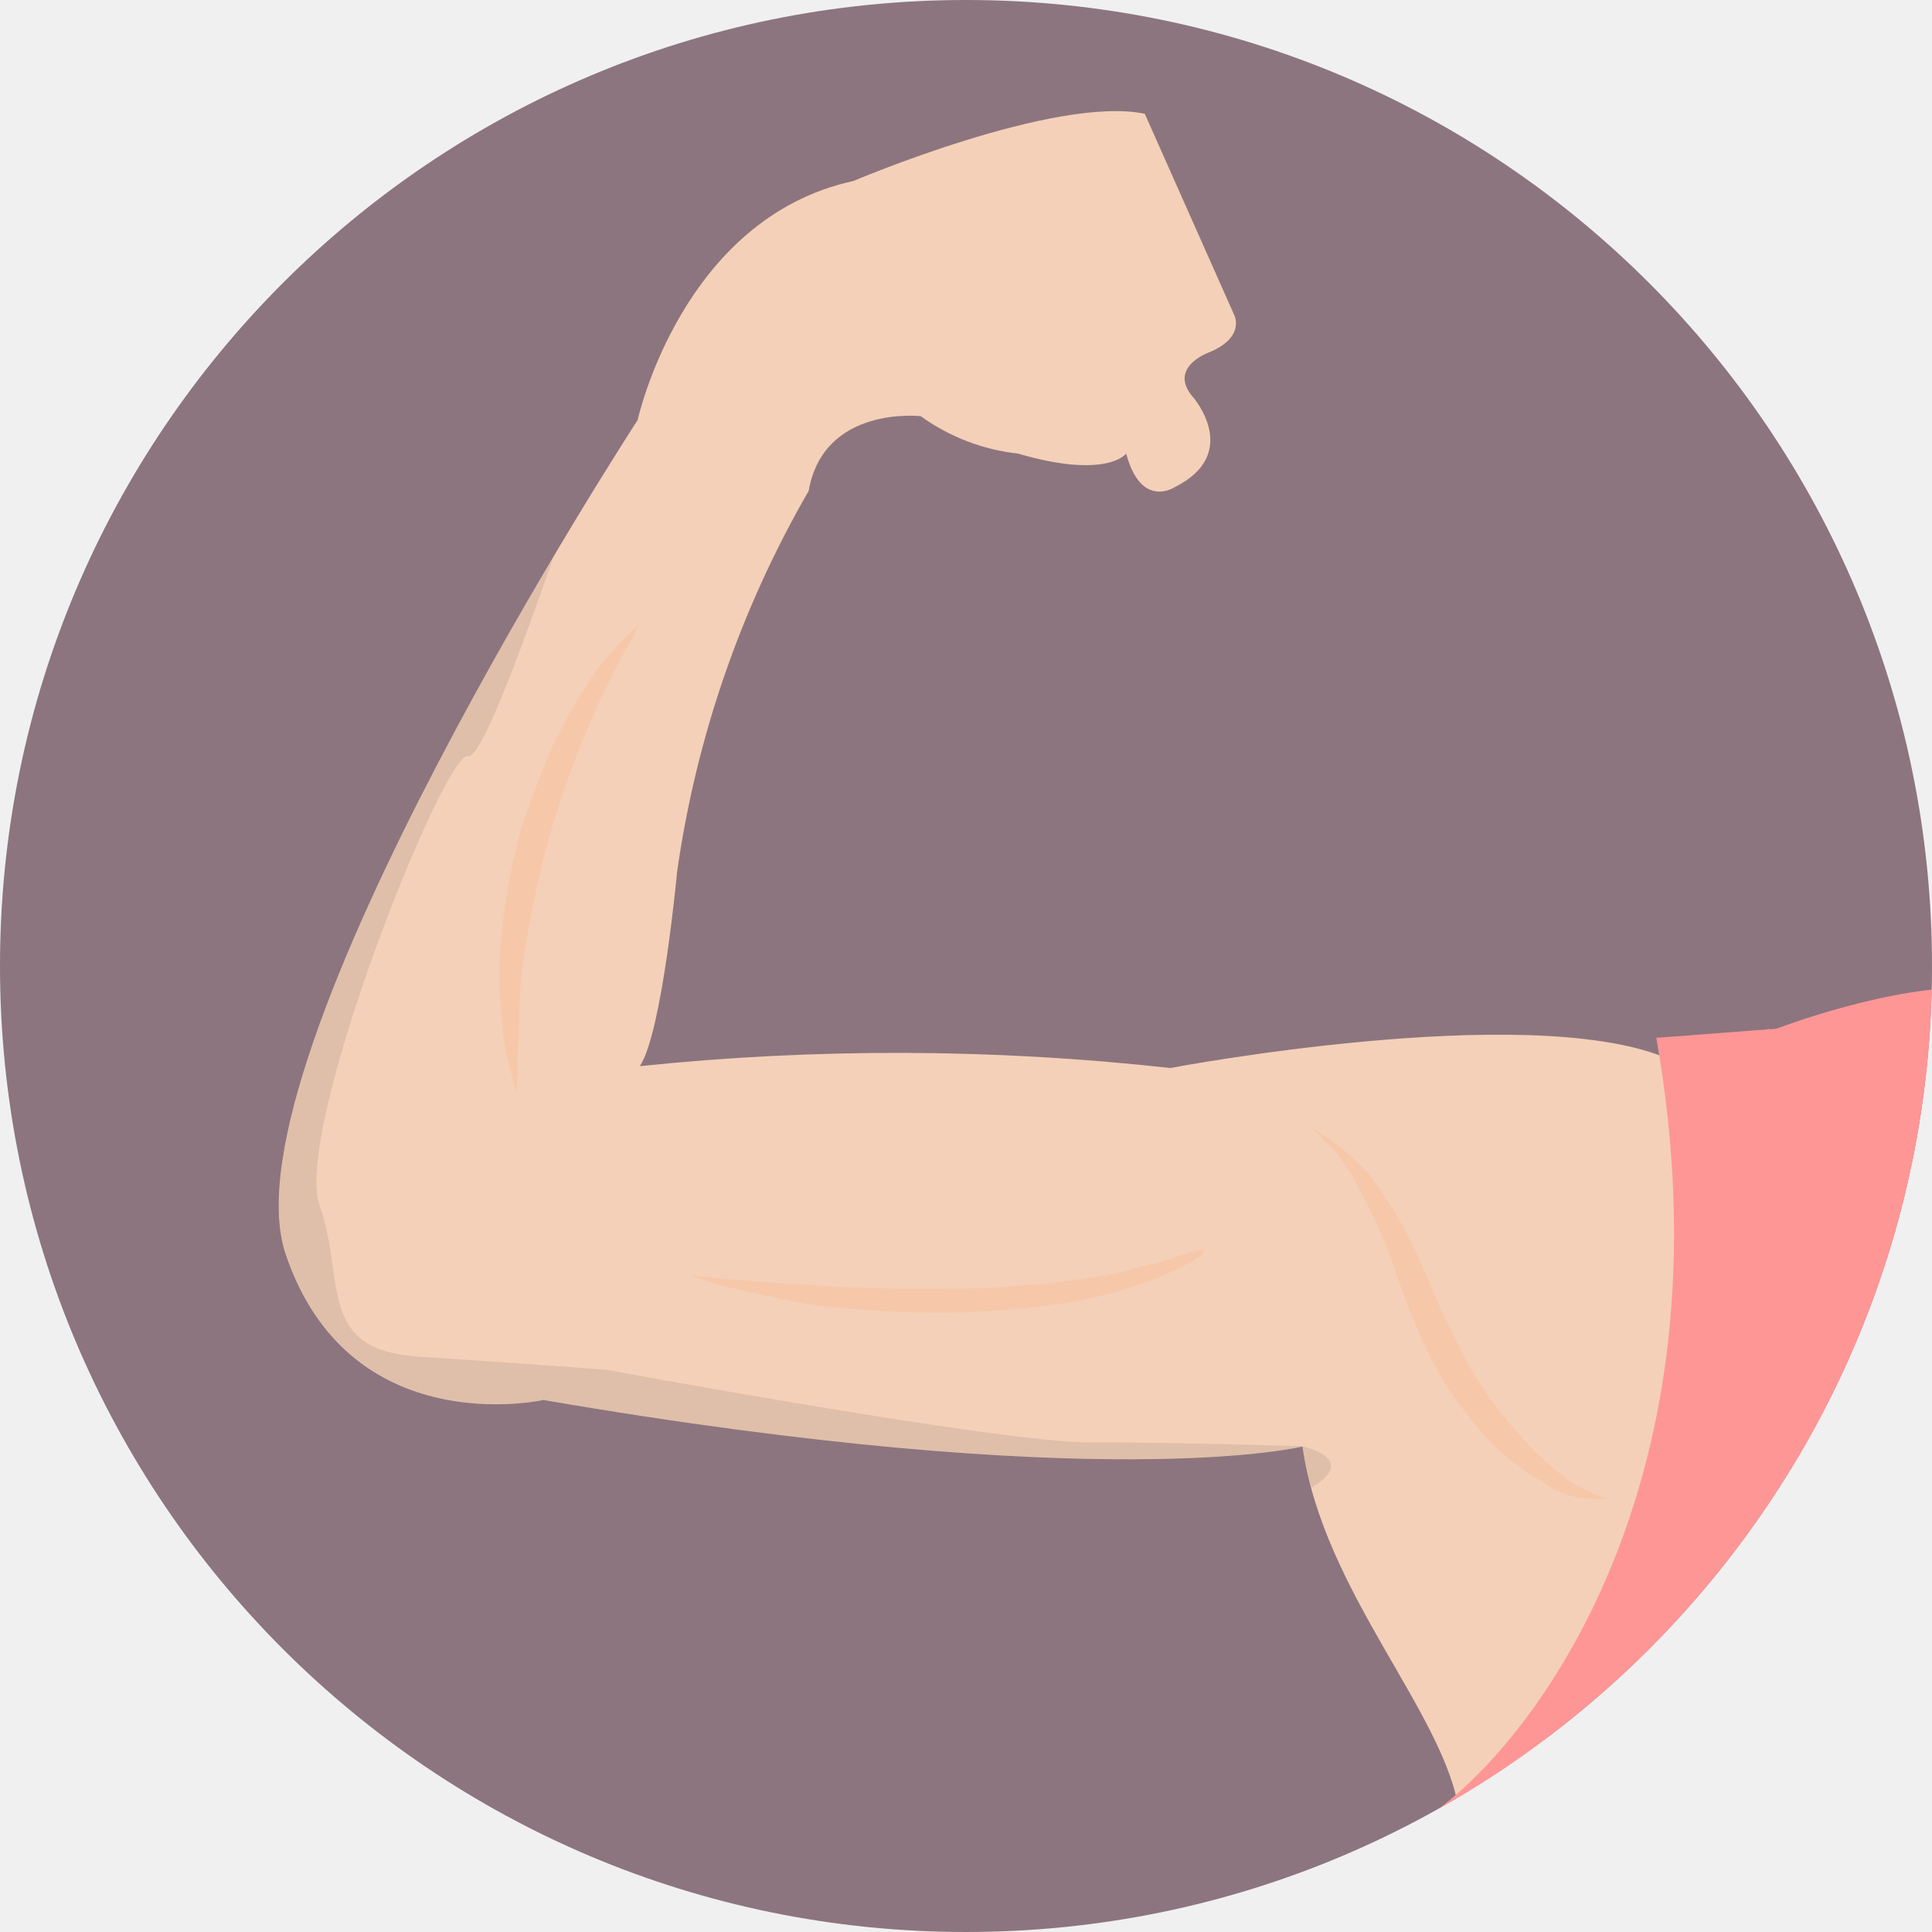
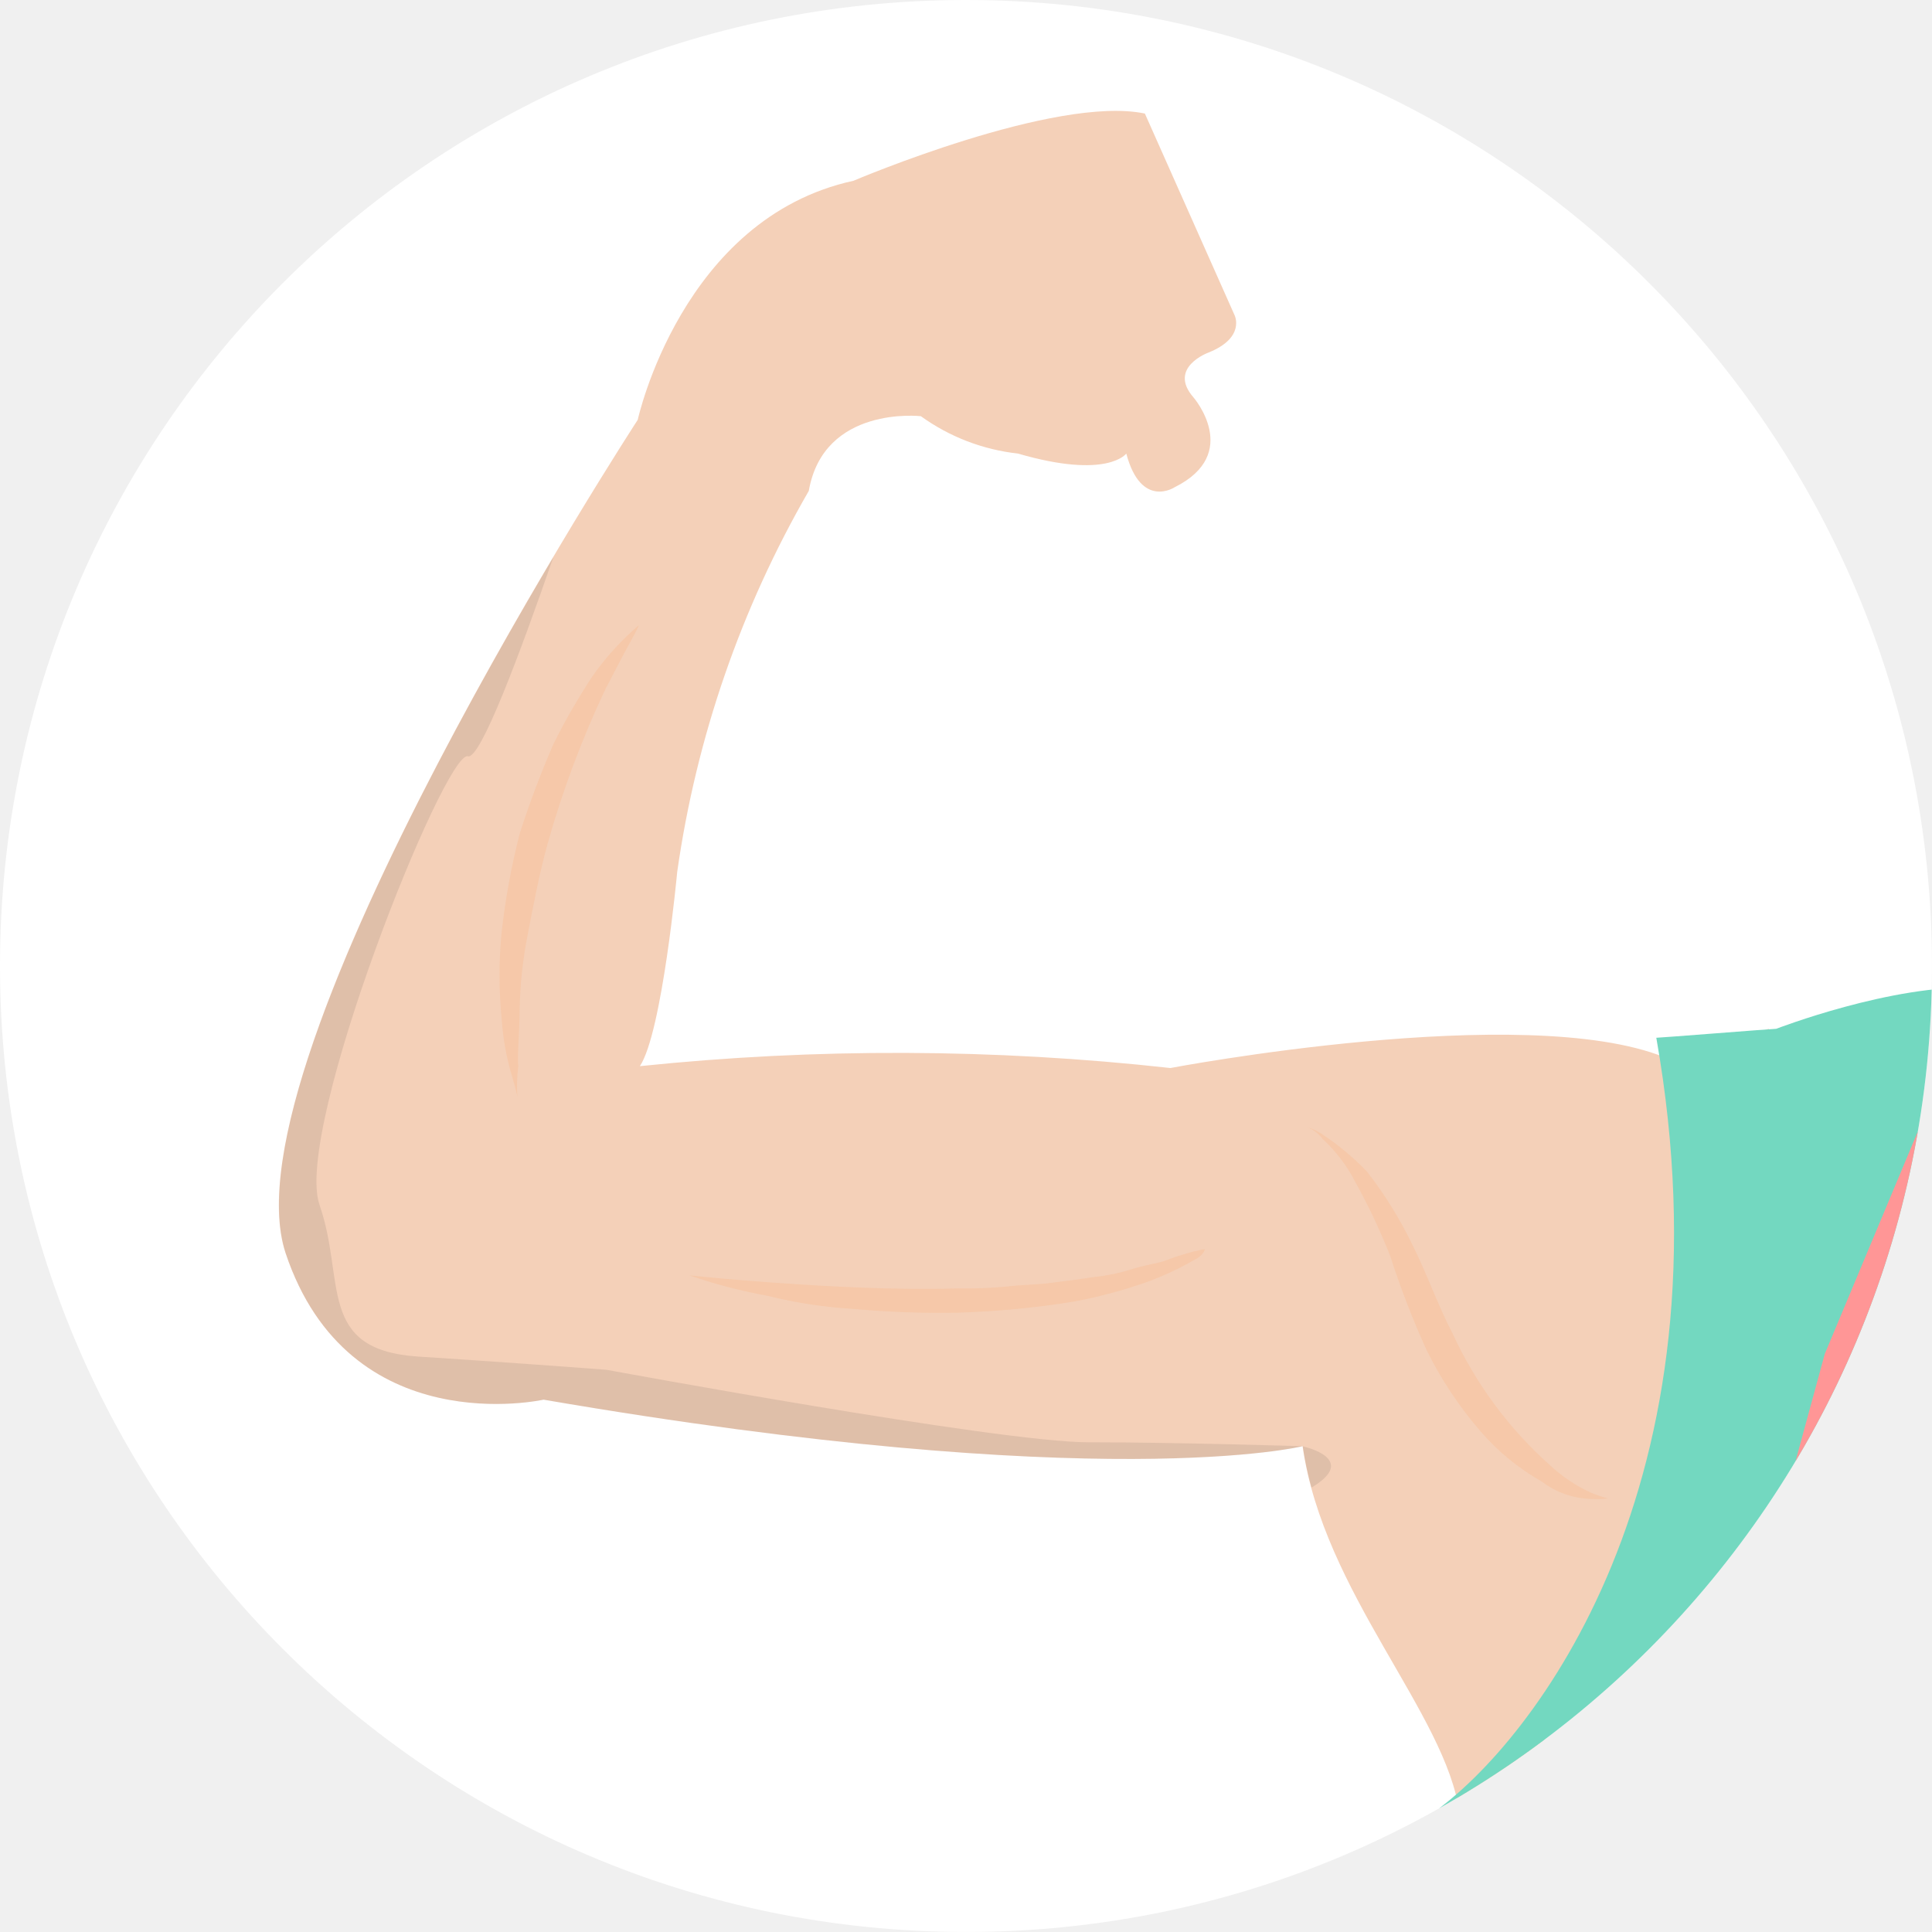
- <svg xmlns="http://www.w3.org/2000/svg" width="83.028" height="83.028" viewBox="0 0 83.028 83.028">
+ <svg xmlns="http://www.w3.org/2000/svg" id="Grupo_1054821" data-name="Grupo 1054821" width="83.974" height="83.975" viewBox="0 0 83.974 83.975">
  <defs>
    <clipPath id="clip-path">
-       <circle id="Elipse_4164" data-name="Elipse 4164" cx="41.514" cy="41.514" r="41.514" transform="translate(3782.922 -4010.457)" fill="none" />
+       <circle id="Elipse_4164" data-name="Elipse 4164" cx="41.987" cy="41.987" r="41.987" fill="none" />
    </clipPath>
  </defs>
-   <g id="Grupo_56065" data-name="Grupo 56065" transform="translate(-3782.922 4010.457)">
-     <circle id="Elipse_4163" data-name="Elipse 4163" cx="41.514" cy="41.514" r="41.514" transform="translate(3782.922 -4010.457)" fill="#8c757e" />
-     <g id="Grupo_56064" data-name="Grupo 56064">
-       <g id="Grupo_56063" data-name="Grupo 56063">
-         <g id="Grupo_56062" data-name="Grupo 56062" clip-path="url(#clip-path)">
-           <g id="Grupo_56061" data-name="Grupo 56061">
-             <path id="Trazado_106662" data-name="Trazado 106662" d="M3858.936-3966.244a26,26,0,0,1-4.479,1.223c-6.027-2.426-21.237.462-21.237.462a106.859,106.859,0,0,0-22.8-.08c.963-1.445,1.6-8.348,1.6-8.348a45.511,45.511,0,0,1,5.655-16.373c.642-3.692,4.816-3.211,4.816-3.211a8.78,8.78,0,0,0,4.173,1.606c3.853,1.123,4.656,0,4.656,0,.642,2.408,2.086,1.444,2.086,1.444,2.89-1.444.8-3.852.8-3.852-1.124-1.284.642-1.927.642-1.927,1.6-.642,1.124-1.6,1.124-1.6l-3.853-8.668c-3.852-.8-12.521,2.889-12.521,2.889-7.384,1.606-9.273,10.274-9.273,10.274s-17.868,27.45-15.14,35.8c2.729,8.187,11.09,6.311,11.09,6.311,24.054,4.129,32.623,2,32.623,2,.888,6.294,6.172,11.5,6.742,15.768C3849.823-3935.584,3862.307-3946.981,3858.936-3966.244Z" fill="#f4d0b8" />
-             <g id="Grupo_56059" data-name="Grupo 56059" opacity="0.1" style="isolation: isolate">
-               <path id="Trazado_106663" data-name="Trazado 106663" d="M3838.907-3948.3a14.72,14.72,0,0,0,.378,1.772C3841.367-3947.776,3838.907-3948.3,3838.907-3948.3Z" fill="#231f20" />
-               <path id="Trazado_106664" data-name="Trazado 106664" d="M3808.984-3951.59s-3.685-.284-8.079-.567-3.118-3.26-4.252-6.52,5.4-19.566,6.378-19.276c.527.157,2.224-4.369,3.672-8.562-5.068,8.545-13.439,24-11.509,29.9,2.729,8.187,11.09,6.311,11.09,6.311,24.054,4.129,32.623,2,32.623,2s-5.4-.17-9.23-.17S3808.984-3951.59,3808.984-3951.59Z" fill="#231f20" />
-             </g>
-             <path id="Trazado_106665" data-name="Trazado 106665" d="M3867.926-3968.01c-3.692-.161-8.669,1.766-8.669,1.766-.16,0-4.994.386-5.155.386,3.371,19.1-5.279,30.274-9.613,33.324a9.748,9.748,0,0,0,1.445,1.445C3870.334-3943.931,3867.926-3968.01,3867.926-3968.01Z" fill="#ff9696" />
-             <g id="Grupo_56060" data-name="Grupo 56060" opacity="0.62">
-               <path id="Trazado_106666" data-name="Trazado 106666" d="M3839.081-3962.022a2.491,2.491,0,0,1,.745.364,11.313,11.313,0,0,1,1.844,1.552,17.533,17.533,0,0,1,1.971,3.184c.635,1.278,1.084,2.593,1.695,3.748a17.28,17.28,0,0,0,4.192,5.682,6.654,6.654,0,0,0,1.772,1.184,4.95,4.95,0,0,0,.721.241,3.307,3.307,0,0,1-.766.022,3.646,3.646,0,0,1-2.071-.742,9.928,9.928,0,0,1-2.636-2.162,16.444,16.444,0,0,1-2.321-3.5,37.754,37.754,0,0,1-1.558-4.03,26.556,26.556,0,0,0-1.483-3.152,6.643,6.643,0,0,0-1.428-1.888A1.455,1.455,0,0,0,3839.081-3962.022Z" fill="#f7c39f" />
-               <path id="Trazado_106667" data-name="Trazado 106667" d="M3812.544-3955.65s1.445.161,3.692.321,5.137.321,7.866.241a18.184,18.184,0,0,0,2.087-.08c.642-.08,1.445-.08,1.926-.161.643-.08,1.285-.16,1.766-.24a8.174,8.174,0,0,0,1.6-.321c.482-.161.964-.241,1.285-.322s.642-.24.963-.321a7.191,7.191,0,0,1,.963-.24s0,.24-.482.481a13.271,13.271,0,0,1-2.087.963c-.481.161-.963.321-1.6.482a16.459,16.459,0,0,1-1.926.4,38.914,38.914,0,0,1-4.495.4,40.692,40.692,0,0,1-4.5-.16,19.924,19.924,0,0,1-3.692-.562A22.834,22.834,0,0,1,3812.544-3955.65Z" fill="#f7c39f" />
-               <path id="Trazado_106668" data-name="Trazado 106668" d="M3805.155-3963.341s-.067-.33-.219-.831a11.081,11.081,0,0,1-.454-2.472,19.179,19.179,0,0,1-.007-3.715,30.646,30.646,0,0,1,.781-4.275,40.852,40.852,0,0,1,1.462-3.876,28.252,28.252,0,0,1,1.664-2.886,11.914,11.914,0,0,1,2-2.2s-.138.307-.4.764-.652,1.22-1.047,1.984a42.406,42.406,0,0,0-2.494,6.67c-.345,1.254-.587,2.52-.83,3.785a18.4,18.4,0,0,0-.368,3.351c0,.968-.108,1.926-.058,2.416A6.724,6.724,0,0,0,3805.155-3963.341Z" fill="#f7c39f" />
-             </g>
-             <path id="Trazado_106669" data-name="Trazado 106669" d="M3845.773-3931.089l.8,2.569h21.35v-39.489l-6.582,15.731-1.926,7.063-4.334,7.063Z" fill="#ff9696" />
+   <circle id="Elipse_4163" data-name="Elipse 4163" cx="41.987" cy="41.987" r="41.987" transform="translate(0 0)" fill="#fff" />
+   <g id="Grupo_56064" data-name="Grupo 56064" transform="translate(0 0)">
+     <g id="Grupo_56063" data-name="Grupo 56063">
+       <g id="Grupo_56062" data-name="Grupo 56062" clip-path="url(#clip-path)">
+         <g id="Grupo_56061" data-name="Grupo 56061" transform="translate(12.125 4.824)">
+           <path id="Trazado_106662" data-name="Trazado 106662" d="M3859.666-3965.794c-4.221,1.3-4.53,1.237-4.53,1.237-6.1-2.454-21.479.467-21.479.467a108.071,108.071,0,0,0-23.059-.081c.974-1.461,1.623-8.443,1.623-8.443a46.03,46.03,0,0,1,5.719-16.56c.649-3.734,4.871-3.248,4.871-3.248a8.881,8.881,0,0,0,4.22,1.624c3.9,1.136,4.709,0,4.709,0,.649,2.436,2.11,1.46,2.11,1.46,2.923-1.46.812-3.9.812-3.9-1.137-1.3.649-1.949.649-1.949,1.623-.649,1.137-1.623,1.137-1.623l-3.9-8.767c-3.9-.812-12.664,2.922-12.664,2.922-7.468,1.625-9.379,10.391-9.379,10.391s-18.072,27.763-15.312,36.205c2.76,8.28,11.216,6.383,11.216,6.383,24.328,4.176,32.995,2.023,32.995,2.023.9,6.366,6.243,11.63,6.819,15.948C3850.449-3934.785,3863.075-3946.312,3859.666-3965.794Z" transform="translate(-3794.911 4005.688)" fill="#f4d0b8" />
+           <g id="Grupo_56059" data-name="Grupo 56059" transform="translate(0 19.391)" opacity="0.1" style="isolation: isolate">
+             <path id="Trazado_106663" data-name="Trazado 106663" d="M3838.907-3948.3a14.9,14.9,0,0,0,.382,1.792C3841.4-3947.77,3838.907-3948.3,3838.907-3948.3Z" transform="translate(-3794.409 3986.951)" fill="#231f20" />
+             <path id="Trazado_106664" data-name="Trazado 106664" d="M3809.145-3951.192s-3.727-.287-8.171-.573-3.154-3.3-4.3-6.594,5.466-19.789,6.451-19.5c.533.159,2.249-4.419,3.714-8.659-5.126,8.642-13.592,24.271-11.64,30.243,2.76,8.28,11.216,6.383,11.216,6.383,24.328,4.176,32.995,2.023,32.995,2.023s-5.465-.172-9.335-.172S3809.145-3951.192,3809.145-3951.192Z" transform="translate(-3794.911 3986.515)" fill="#231f20" />
          </g>
+           <path id="Trazado_106665" data-name="Trazado 106665" d="M3868.194-3968.01c-3.734-.163-8.768,1.786-8.768,1.786-.162,0-5.051.39-5.214.39,3.409,19.32-5.339,30.619-9.723,33.7a9.868,9.868,0,0,0,1.462,1.461C3870.629-3943.656,3868.194-3968.01,3868.194-3968.01Z" transform="translate(-3794.345 4006.117)" fill="#73d8c0" />
+           <g id="Grupo_56060" data-name="Grupo 56060" transform="translate(9.584 22.341)" opacity="0.62">
+             <path id="Trazado_106666" data-name="Trazado 106666" d="M3839.081-3962.022a2.524,2.524,0,0,1,.753.368,11.435,11.435,0,0,1,1.865,1.57,17.73,17.73,0,0,1,1.994,3.22c.642,1.292,1.1,2.623,1.714,3.791a17.48,17.48,0,0,0,4.24,5.747,6.735,6.735,0,0,0,1.792,1.2,5.007,5.007,0,0,0,.729.244,3.336,3.336,0,0,1-.775.022,3.687,3.687,0,0,1-2.094-.75,10.043,10.043,0,0,1-2.666-2.187,16.644,16.644,0,0,1-2.347-3.538,38.177,38.177,0,0,1-1.576-4.076,26.866,26.866,0,0,0-1.5-3.188,6.718,6.718,0,0,0-1.444-1.91A1.472,1.472,0,0,0,3839.081-3962.022Z" transform="translate(-3803.991 3983.844)" fill="#f7c39f" />
+             <path id="Trazado_106667" data-name="Trazado 106667" d="M3812.544-3955.637s1.462.163,3.734.324,5.2.325,7.956.244a18.379,18.379,0,0,0,2.111-.081c.649-.081,1.461-.081,1.948-.163.65-.081,1.3-.162,1.786-.243a8.282,8.282,0,0,0,1.623-.324c.487-.163.975-.244,1.3-.326s.649-.243.974-.325a7.241,7.241,0,0,1,.974-.243s0,.243-.488.486a13.422,13.422,0,0,1-2.111.974c-.487.163-.974.325-1.623.488a16.635,16.635,0,0,1-1.948.406,39.383,39.383,0,0,1-4.546.406,41.125,41.125,0,0,1-4.546-.162,20.142,20.142,0,0,1-3.734-.568A23.109,23.109,0,0,1,3812.544-3955.637Z" transform="translate(-3804.293 3983.904)" fill="#f7c39f" />
+             <path id="Trazado_106668" data-name="Trazado 106668" d="M3805.164-3963.11s-.068-.334-.221-.841a11.21,11.21,0,0,1-.459-2.5,19.383,19.383,0,0,1-.007-3.757,30.981,30.981,0,0,1,.79-4.324,41.408,41.408,0,0,1,1.479-3.92,28.587,28.587,0,0,1,1.683-2.919,12.045,12.045,0,0,1,2.026-2.227s-.14.31-.4.773-.659,1.234-1.059,2.006a42.907,42.907,0,0,0-2.522,6.746c-.349,1.268-.594,2.549-.84,3.828a18.615,18.615,0,0,0-.372,3.389c0,.979-.109,1.948-.059,2.444A6.807,6.807,0,0,0,3805.164-3963.11Z" transform="translate(-3804.386 3983.598)" fill="#f7c39f" />
+           </g>
+           <path id="Trazado_106669" data-name="Trazado 106669" d="M3845.773-3930.669l.812,2.6h21.594v-39.939l-6.657,15.911-1.948,7.144-4.384,7.144Z" transform="translate(-3794.331 4006.117)" fill="#ff9696" />
        </g>
      </g>
    </g>
  </g>
</svg>
